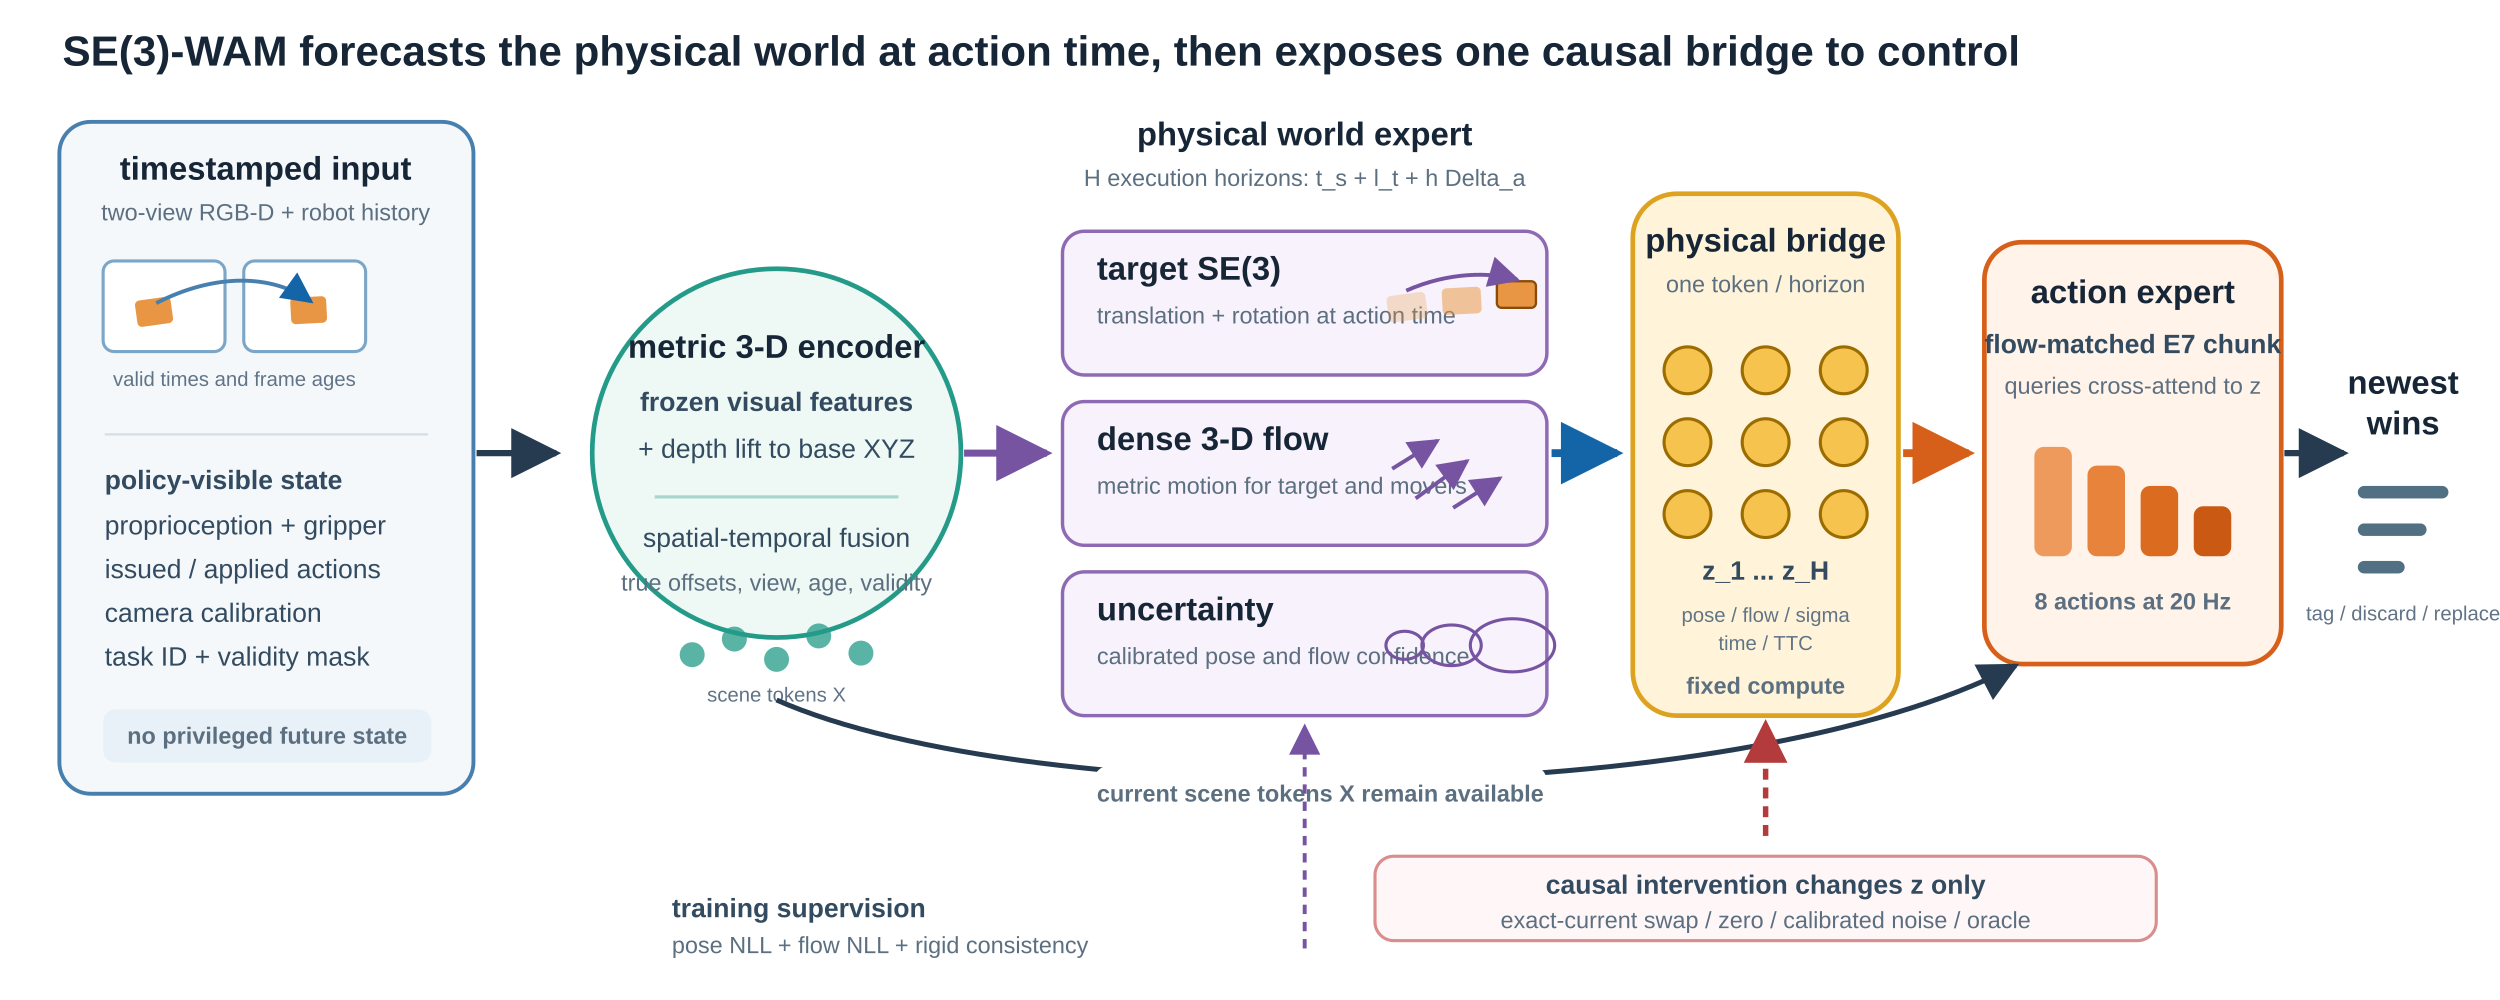
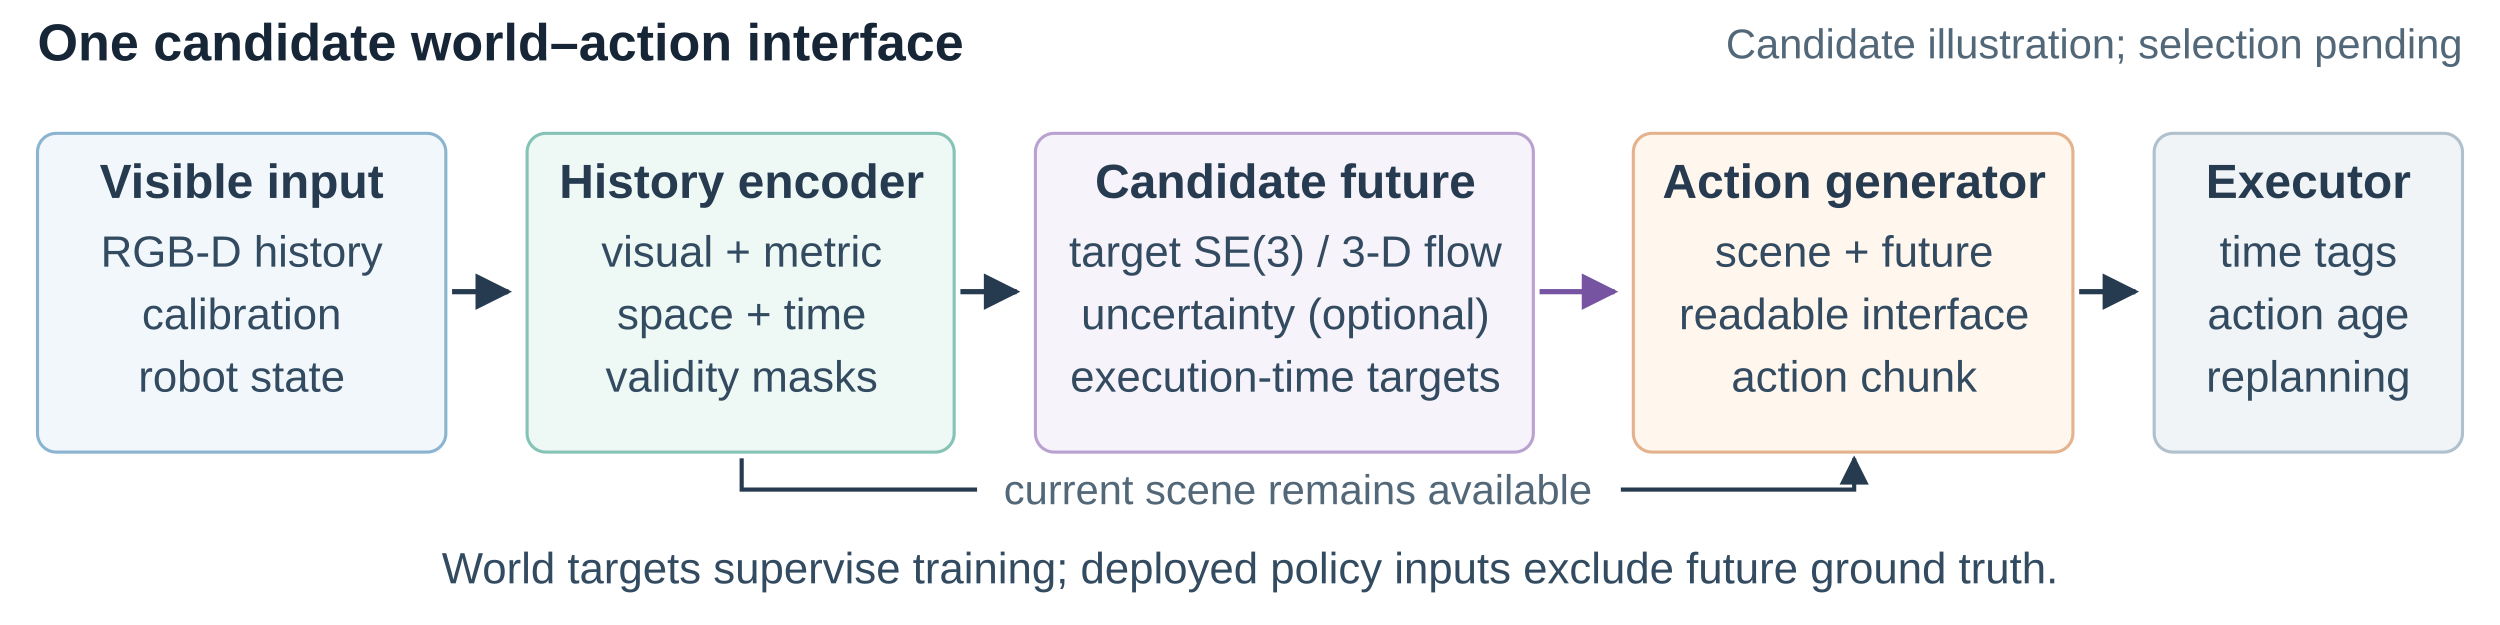
- <svg xmlns="http://www.w3.org/2000/svg" viewBox="0 0 1600 640" font-family="Arial, Helvetica, sans-serif">
+ <svg xmlns="http://www.w3.org/2000/svg" viewBox="0 0 1200 300" font-family="Arial, Helvetica, sans-serif">
  <defs>
-     <marker id="aN" viewBox="0 0 10 10" refX="9" refY="5" markerWidth="8" markerHeight="8" orient="auto">
-       <path d="M0,0 L10,5 L0,10 Z" fill="#263b50" />
+     <marker id="aN" viewBox="0 0 10 10" refX="9" refY="5" markerWidth="7" markerHeight="7" orient="auto">
+       <path d="M0 0 L10 5 L0 10 Z" fill="#263b50" />
    </marker>
-     <marker id="aB" viewBox="0 0 10 10" refX="9" refY="5" markerWidth="8" markerHeight="8" orient="auto">
-       <path d="M0,0 L10,5 L0,10 Z" fill="#1465a8" />
-     </marker>
-     <marker id="aP" viewBox="0 0 10 10" refX="9" refY="5" markerWidth="8" markerHeight="8" orient="auto">
-       <path d="M0,0 L10,5 L0,10 Z" fill="#7654a1" />
-     </marker>
-     <marker id="aO" viewBox="0 0 10 10" refX="9" refY="5" markerWidth="8" markerHeight="8" orient="auto">
-       <path d="M0,0 L10,5 L0,10 Z" fill="#d66019" />
-     </marker>
-     <marker id="aR" viewBox="0 0 10 10" refX="9" refY="5" markerWidth="8" markerHeight="8" orient="auto">
-       <path d="M0,0 L10,5 L0,10 Z" fill="#b43b3b" />
+     <marker id="aP" viewBox="0 0 10 10" refX="9" refY="5" markerWidth="7" markerHeight="7" orient="auto">
+       <path d="M0 0 L10 5 L0 10 Z" fill="#7654a1" />
    </marker>
    <style>
-       .title{font-size:27px;font-weight:700;fill:#172637}.head{font-size:21px;font-weight:700;fill:#172637}
-       .body{font-size:17px;fill:#334b60}.small{font-size:15px;fill:#5b6f80}.tiny{font-size:13px;fill:#617487}
-       .white{fill:#fff}.center{text-anchor:middle}.bold{font-weight:700}
+       .title{font-size:25px;font-weight:700;fill:#172637}.head{font-size:23px;font-weight:700;fill:#263b50}
+       .body{font-size:21px;fill:#334b60}.small{font-size:20px;fill:#526879}.center{text-anchor:middle}
    </style>
  </defs>
-   <rect width="1600" height="640" fill="#fff" />
-   <text x="40" y="42" class="title">SE(3)-WAM forecasts the physical world at action time, then exposes one causal bridge to control</text>
-   <rect x="38" y="78" width="265" height="430" rx="20" fill="#f4f8fb" stroke="#477fae" stroke-width="2.5" />
-   <text x="170" y="115" class="head center" fill="#255f91">timestamped input</text>
-   <text x="170" y="141" class="small center">two-view RGB-D + robot history</text>
-   <g transform="translate(66,167)">
-     <rect x="0" y="0" width="78" height="58" rx="7" fill="#fff" stroke="#7ca6c8" stroke-width="2" />
-     <rect x="21" y="24" width="23" height="17" rx="3" fill="#e89643" transform="rotate(-8 33 32)" />
-     <rect x="90" y="0" width="78" height="58" rx="7" fill="#fff" stroke="#7ca6c8" stroke-width="2" />
-     <rect x="120" y="23" width="23" height="17" rx="3" fill="#e89643" transform="rotate(-3 132 31)" />
-     <path d="M34 27 C71 8, 108 8, 133 26" fill="none" stroke="#477fae" stroke-width="2.5" marker-end="url(#aB)" />
-     <text x="84" y="80" class="tiny center">valid times and frame ages</text>
-   </g>
-   <line x1="67" y1="278" x2="274" y2="278" stroke="#d4dfe7" stroke-width="1.5" />
-   <text x="67" y="313" class="body bold">policy-visible state</text>
-   <text x="67" y="342" class="body">proprioception + gripper</text>
-   <text x="67" y="370" class="body">issued / applied actions</text>
-   <text x="67" y="398" class="body">camera calibration</text>
-   <text x="67" y="426" class="body">task ID + validity mask</text>
-   <rect x="66" y="454" width="210" height="34" rx="8" fill="#e8f1f8" />
-   <text x="171" y="476" class="small center bold">no privileged future state</text>
-   <line x1="305" y1="290" x2="356" y2="290" stroke="#263b50" stroke-width="4" marker-end="url(#aN)" />
-   <g transform="translate(370,92)">
-     <circle cx="127" cy="198" r="118" fill="#eef8f5" stroke="#239b88" stroke-width="3" />
-     <text x="127" y="137" class="head center" fill="#167b6b">metric 3-D encoder</text>
-     <text x="127" y="171" class="body center bold">frozen visual features</text>
-     <text x="127" y="201" class="body center">+ depth lift to base XYZ</text>
-     <line x1="49" y1="226" x2="205" y2="226" stroke="#a7d6cc" stroke-width="2" />
-     <text x="127" y="258" class="body center">spatial-temporal fusion</text>
-     <text x="127" y="286" class="small center">true offsets, view, age, validity</text>
-     <g fill="#239b88" fill-opacity="0.75">
-       <circle cx="73" cy="327" r="8" />
-       <circle cx="100" cy="317" r="8" />
-       <circle cx="127" cy="330" r="8" />
-       <circle cx="154" cy="315" r="8" />
-       <circle cx="181" cy="326" r="8" />
-     </g>
-     <text x="127" y="357" class="tiny center">scene tokens X</text>
-   </g>
-   <line x1="617" y1="290" x2="670" y2="290" stroke="#7654a1" stroke-width="4.5" marker-end="url(#aP)" />
-   <text x="835" y="93" class="head center" fill="#674690">physical world expert</text>
-   <text x="835" y="119" class="small center">H execution horizons: t_s + l_t + h Delta_a</text>
-   <g transform="translate(680,148)">
-     <rect x="0" y="0" width="310" height="92" rx="14" fill="#f7f2fb" stroke="#8d6ab3" stroke-width="2.2" />
-     <text x="22" y="31" class="head" fill="#674690">target SE(3)</text>
-     <text x="22" y="59" class="small">translation + rotation at action time</text>
-     <g transform="translate(208,25)">
-       <rect x="0" y="15" width="25" height="17" rx="3" fill="#e89643" fill-opacity="0.28" transform="rotate(-8 13 23)" />
-       <rect x="35" y="11" width="25" height="17" rx="3" fill="#e89643" fill-opacity="0.52" transform="rotate(-3 48 20)" />
-       <rect x="70" y="7" width="25" height="17" rx="3" fill="#e89643" stroke="#8a4b08" stroke-width="1.5" />
-       <path d="M12 13 C39 1, 66 1, 83 6" fill="none" stroke="#7654a1" stroke-width="2.5" marker-end="url(#aP)" />
-     </g>
-   </g>
-   <g transform="translate(680,257)">
-     <rect x="0" y="0" width="310" height="92" rx="14" fill="#f7f2fb" stroke="#8d6ab3" stroke-width="2.2" />
-     <text x="22" y="31" class="head" fill="#674690">dense 3-D flow</text>
-     <text x="22" y="59" class="small">metric motion for target and movers</text>
-     <g stroke="#7654a1" stroke-width="2.5" marker-end="url(#aP)">
-       <line x1="226" y1="62" x2="259" y2="38" />
-       <line x1="250" y1="68" x2="280" y2="49" />
-       <line x1="211" y1="43" x2="240" y2="25" />
-     </g>
-   </g>
-   <g transform="translate(680,366)">
-     <rect x="0" y="0" width="310" height="92" rx="14" fill="#f7f2fb" stroke="#8d6ab3" stroke-width="2.2" />
-     <text x="22" y="31" class="head" fill="#674690">uncertainty</text>
-     <text x="22" y="59" class="small">calibrated pose and flow confidence</text>
-     <g transform="translate(219,47)" fill="none" stroke="#7654a1" stroke-width="2">
-       <ellipse cx="0" cy="0" rx="12" ry="9" />
-       <ellipse cx="30" cy="0" rx="19" ry="13" />
-       <ellipse cx="69" cy="0" rx="27" ry="17" />
-     </g>
-   </g>
-   <line x1="993" y1="290" x2="1035" y2="290" stroke="#1465a8" stroke-width="5" marker-end="url(#aB)" />
-   <rect x="1045" y="124" width="170" height="334" rx="28" fill="#fff4d9" stroke="#dda21f" stroke-width="3" />
-   <text x="1130" y="161" class="head center" fill="#9b6c00">physical bridge</text>
-   <text x="1130" y="187" class="small center">one token / horizon</text>
-   <g fill="#f6c34e" stroke="#9b6c00" stroke-width="2">
-     <circle cx="1080" cy="237" r="15" />
-     <circle cx="1130" cy="237" r="15" />
-     <circle cx="1180" cy="237" r="15" />
-     <circle cx="1080" cy="283" r="15" />
-     <circle cx="1130" cy="283" r="15" />
-     <circle cx="1180" cy="283" r="15" />
-     <circle cx="1080" cy="329" r="15" />
-     <circle cx="1130" cy="329" r="15" />
-     <circle cx="1180" cy="329" r="15" />
-   </g>
-   <text x="1130" y="371" class="body center bold">z_1 ... z_H</text>
-   <text x="1130" y="398" class="tiny center">pose / flow / sigma</text>
-   <text x="1130" y="416" class="tiny center">time / TTC</text>
-   <text x="1130" y="444" class="small center bold">fixed compute</text>
-   <line x1="1218" y1="290" x2="1260" y2="290" stroke="#d66019" stroke-width="5" marker-end="url(#aO)" />
-   <rect x="1270" y="155" width="190" height="270" rx="24" fill="#fff3ea" stroke="#d66019" stroke-width="3" />
-   <text x="1365" y="194" class="head center" fill="#b44e0c">action expert</text>
-   <text x="1365" y="226" class="body center bold">flow-matched E7 chunk</text>
-   <text x="1365" y="252" class="small center">queries cross-attend to z</text>
-   <g transform="translate(1302,286)">
-     <rect x="0" y="0" width="24" height="70" rx="6" fill="#ee9a5d" />
-     <rect x="34" y="12" width="24" height="58" rx="6" fill="#e7833b" />
-     <rect x="68" y="25" width="24" height="45" rx="6" fill="#db6b1f" />
-     <rect x="102" y="38" width="24" height="32" rx="6" fill="#c95913" />
-   </g>
-   <text x="1365" y="390" class="small center bold">8 actions at 20 Hz</text>
-   <line x1="1462" y1="290" x2="1500" y2="290" stroke="#263b50" stroke-width="4" marker-end="url(#aN)" />
-   <text x="1538" y="252" class="head center">newest</text>
-   <text x="1538" y="278" class="head center">wins</text>
-   <path d="M1513 315 h50 M1513 339 h36 M1513 363 h22" stroke="#527083" stroke-width="8" stroke-linecap="round" />
-   <text x="1538" y="397" class="tiny center">tag / discard / replace</text>
-   <path d="M497 448 C660 520, 1110 520, 1290 426" fill="none" stroke="#263b50" stroke-width="3.2" marker-end="url(#aN)" />
-   <rect x="700" y="490" width="290" height="34" rx="10" fill="#fff" />
-   <text x="845" y="513" class="small center bold">current scene tokens X remain available</text>
-   <line x1="1130" y1="535" x2="1130" y2="463" stroke="#b43b3b" stroke-width="3.5" stroke-dasharray="7 5" marker-end="url(#aR)" />
-   <rect x="880" y="548" width="500" height="54" rx="12" fill="#fff7f7" stroke="#d98d8d" stroke-width="2" />
-   <text x="1130" y="572" class="body center bold" fill="#9d3030">causal intervention changes z only</text>
-   <text x="1130" y="594" class="small center">exact-current swap / zero / calibrated noise / oracle</text>
-   <path d="M835 607 L835 465" fill="none" stroke="#7654a1" stroke-width="2.5" stroke-dasharray="6 5" marker-end="url(#aP)" />
-   <text x="430" y="587" class="body bold" fill="#674690">training supervision</text>
-   <text x="430" y="610" class="small">pose NLL + flow NLL + rigid consistency</text>
+   <rect width="1200" height="300" fill="#fff" />
+   <text x="18" y="29" class="title">One candidate world–action interface</text>
+   <text x="1182" y="28" class="small" text-anchor="end">Candidate illustration; selection pending</text>
+   <rect x="18" y="64" width="196" height="153" rx="9" fill="#f2f7fb" stroke="#8bb4d1" stroke-width="1.5" />
+   <text x="116" y="95" class="head center">Visible input</text>
+   <text x="116" y="128" class="body center">RGB-D history</text>
+   <text x="116" y="158" class="body center">calibration</text>
+   <text x="116" y="188" class="body center">robot state</text>
+   <line x1="217" y1="140" x2="244" y2="140" stroke="#263b50" stroke-width="2.5" marker-end="url(#aN)" />
+   <rect x="253" y="64" width="205" height="153" rx="9" fill="#eef8f5" stroke="#85c3b6" stroke-width="1.5" />
+   <text x="356" y="95" class="head center">History encoder</text>
+   <text x="356" y="128" class="body center">visual + metric</text>
+   <text x="356" y="158" class="body center">space + time</text>
+   <text x="356" y="188" class="body center">validity masks</text>
+   <line x1="461" y1="140" x2="488" y2="140" stroke="#263b50" stroke-width="2.5" marker-end="url(#aN)" />
+   <rect x="497" y="64" width="239" height="153" rx="9" fill="#f7f3fa" stroke="#baa2d0" stroke-width="1.5" />
+   <text x="617" y="95" class="head center">Candidate future</text>
+   <text x="617" y="128" class="body center">target SE(3) / 3-D flow</text>
+   <text x="617" y="158" class="body center">uncertainty (optional)</text>
+   <text x="617" y="188" class="body center">execution-time targets</text>
+   <line x1="739" y1="140" x2="775" y2="140" stroke="#7654a1" stroke-width="2.5" marker-end="url(#aP)" />
+   <rect x="784" y="64" width="211" height="153" rx="9" fill="#fff6ee" stroke="#e4b28c" stroke-width="1.5" />
+   <text x="890" y="95" class="head center">Action generator</text>
+   <text x="890" y="128" class="body center">scene + future</text>
+   <text x="890" y="158" class="body center">readable interface</text>
+   <text x="890" y="188" class="body center">action chunk</text>
+   <line x1="998" y1="140" x2="1025" y2="140" stroke="#263b50" stroke-width="2.5" marker-end="url(#aN)" />
+   <rect x="1034" y="64" width="148" height="153" rx="9" fill="#f0f4f7" stroke="#b0c0cc" stroke-width="1.5" />
+   <text x="1108" y="95" class="head center">Executor</text>
+   <text x="1108" y="128" class="body center">time tags</text>
+   <text x="1108" y="158" class="body center">action age</text>
+   <text x="1108" y="188" class="body center">replanning</text>
+   <path d="M356 220 V235 H890 V220" fill="none" stroke="#263b50" stroke-width="2" marker-end="url(#aN)" />
+   <rect x="469" y="224" width="309" height="24" fill="#fff" />
+   <text x="623" y="242" class="small center">current scene remains available</text>
+   <text x="600" y="280" class="body center">World targets supervise training; deployed policy inputs exclude future ground truth.</text>
</svg>
